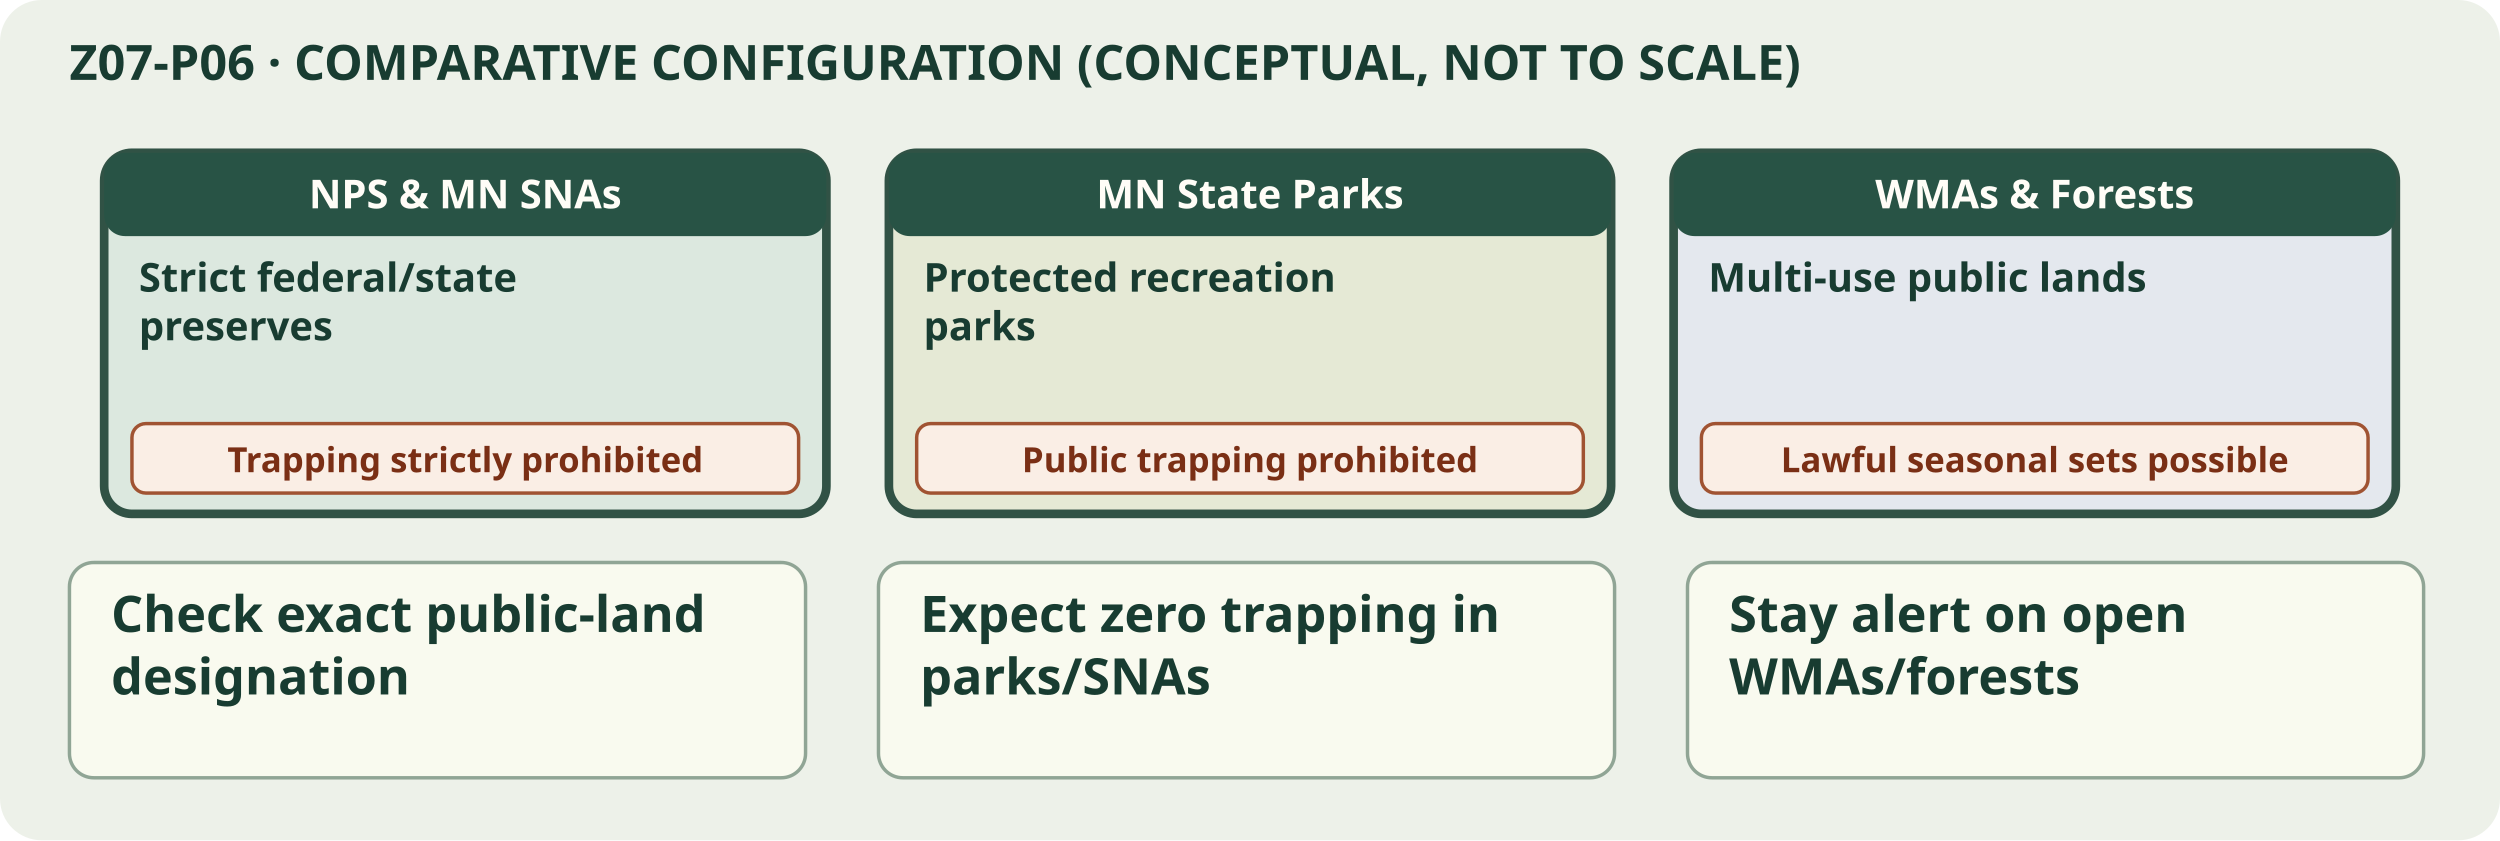
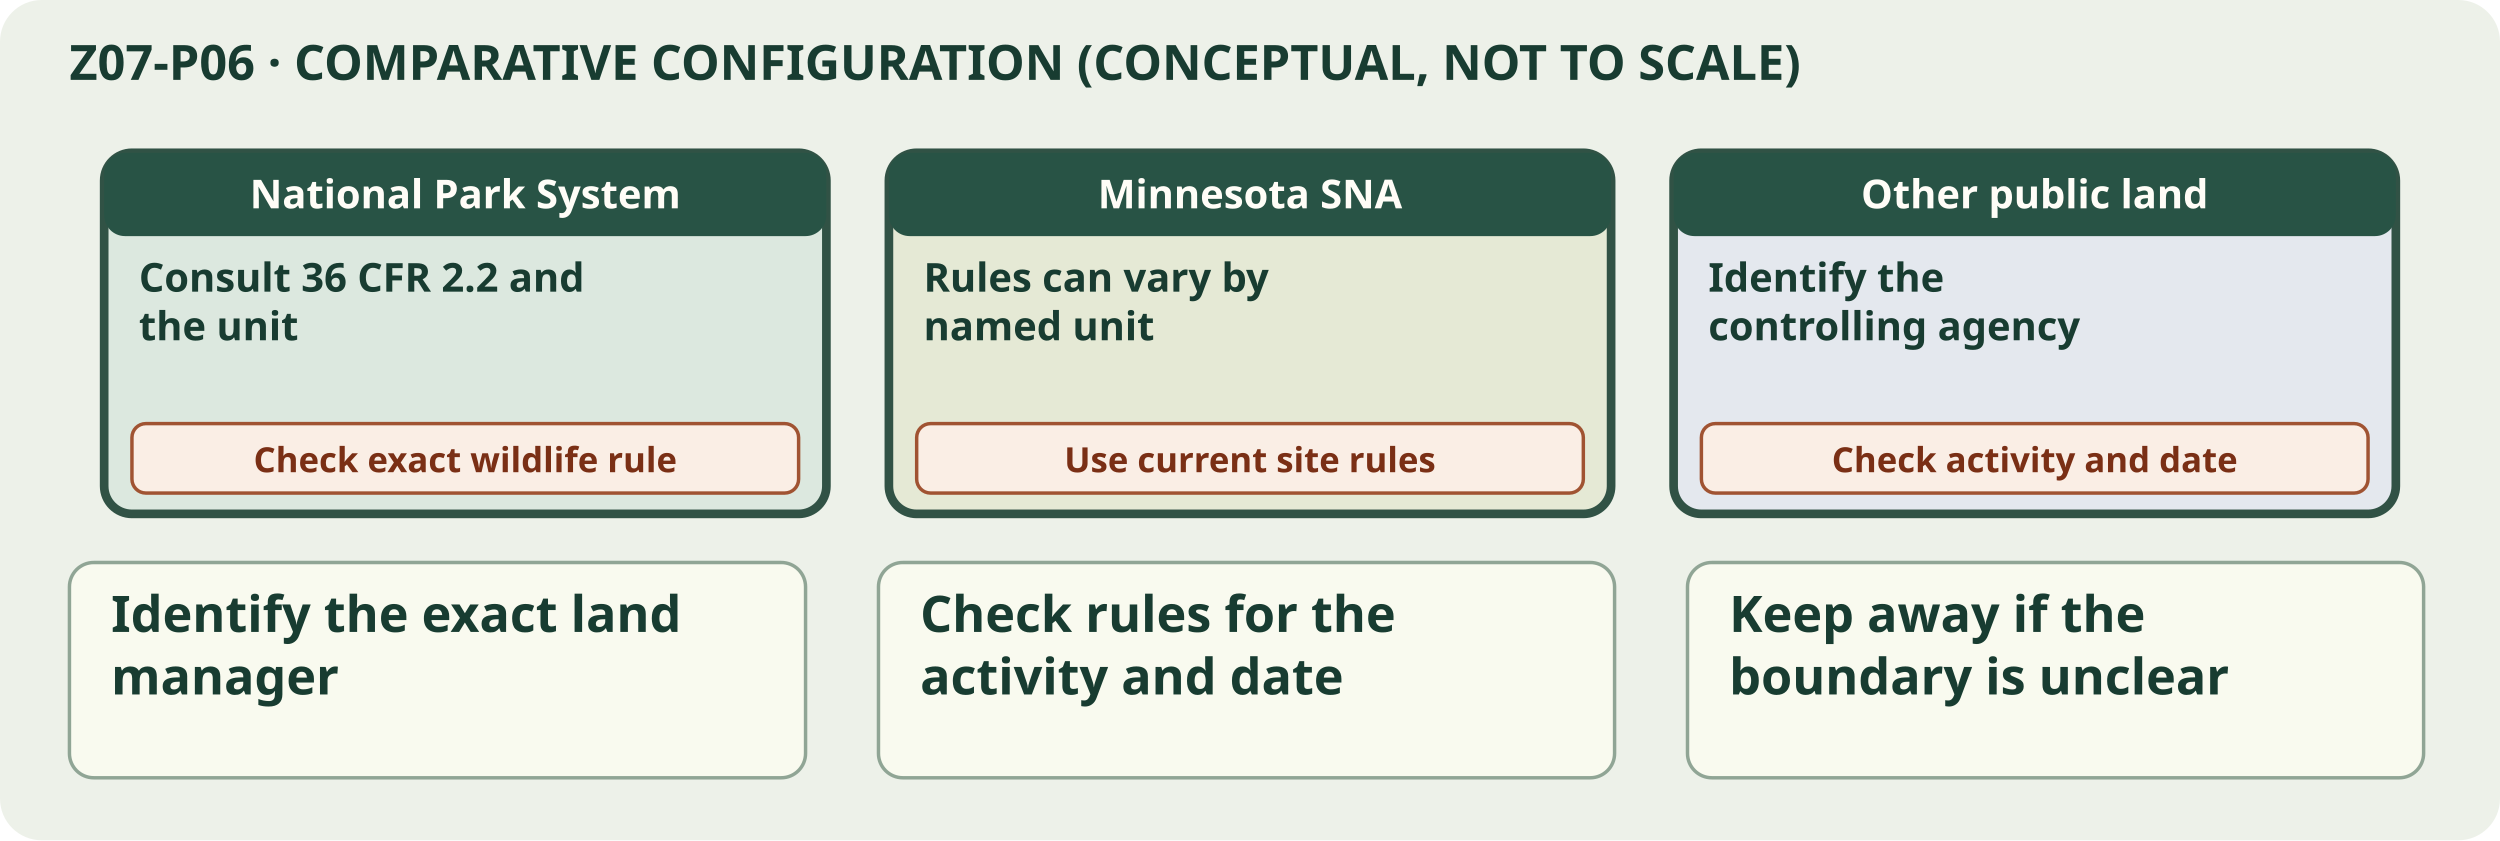
<svg xmlns="http://www.w3.org/2000/svg" viewBox="0 0 720 242" role="img" aria-labelledby="title desc">
  <defs>
    <marker id="arrow" viewBox="0 0 10 10" markerWidth="3" markerHeight="3" refX="8" refY="5" orient="auto">
      <path d="M0 0L10 5 0 10Z" fill="#285345" />
    </marker>
  </defs>
  <rect width="720" height="242" rx="12" fill="#edf1e9" />
  <g font-family="system-ui,sans-serif" font-size="14.5" font-weight="650" fill="#183c31">
    <text x="20" y="23" font-size="14" font-weight="700" fill="#183c31" text-anchor="start">Z07-P06 · COMPARATIVE CONFIGURATION (CONCEPTUAL, NOT TO SCALE)</text>
    <g id="comparison-artwork">
      <rect x="30" y="44" width="208" height="104" rx="8" fill="#dce8df" stroke="#315245" stroke-width="2.5" />
      <rect x="30" y="44" width="208" height="24" rx="6" fill="#285345" />
-       <text x="134.0" y="60" font-size="11.5" font-weight="650" fill="#fffdf7" text-anchor="middle">NPS &amp; MN SNAs</text>
-       <text x="40" y="84" font-size="11.5" font-weight="600" fill="#183c31" text-anchor="start">Strict federal/state</text>
-       <text x="40" y="98" font-size="11.5" font-weight="600" fill="#183c31" text-anchor="start">preserves</text>
+       <text x="134.0" y="60" font-size="11.5" font-weight="650" fill="#fffdf7" text-anchor="middle">National Park System</text>
+       <text x="40" y="84" font-size="11.5" font-weight="600" fill="#183c31" text-anchor="start">Consult 36 CFR 2.2 and</text>
+       <text x="40" y="98" font-size="11.5" font-weight="600" fill="#183c31" text-anchor="start">the unit</text>
      <rect x="38" y="122" width="192" height="20" rx="4" fill="#faeee5" stroke="#a05332" />
-       <text x="134.0" y="136" font-size="10" font-weight="650" fill="#7a2f15" text-anchor="middle">Trapping strictly prohibited</text>
+       <text x="134.0" y="136" font-size="10" font-weight="650" fill="#7a2f15" text-anchor="middle">Check exact wildlife rule</text>
      <rect x="256" y="44" width="208" height="104" rx="8" fill="#e5e9d5" stroke="#315245" stroke-width="2.5" />
      <rect x="256" y="44" width="208" height="24" rx="6" fill="#285345" />
-       <text x="360.0" y="60" font-size="11.5" font-weight="650" fill="#fffdf7" text-anchor="middle">MN State Parks</text>
-       <text x="266" y="84" font-size="11.5" font-weight="600" fill="#183c31" text-anchor="start">Protected recreation</text>
-       <text x="266" y="98" font-size="11.5" font-weight="600" fill="#183c31" text-anchor="start">parks</text>
+       <text x="360.0" y="60" font-size="11.5" font-weight="650" fill="#fffdf7" text-anchor="middle">Minnesota SNA</text>
+       <text x="266" y="84" font-size="11.5" font-weight="600" fill="#183c31" text-anchor="start">Rules can vary by</text>
+       <text x="266" y="98" font-size="11.5" font-weight="600" fill="#183c31" text-anchor="start">named unit</text>
      <rect x="264" y="122" width="192" height="20" rx="4" fill="#faeee5" stroke="#a05332" />
-       <text x="360.0" y="136" font-size="10" font-weight="650" fill="#7a2f15" text-anchor="middle">Public trapping prohibited</text>
+       <text x="360.0" y="136" font-size="10" font-weight="650" fill="#7a2f15" text-anchor="middle">Use current site rules</text>
      <rect x="482" y="44" width="208" height="104" rx="8" fill="#e4e8ee" stroke="#315245" stroke-width="2.5" />
      <rect x="482" y="44" width="208" height="24" rx="6" fill="#285345" />
-       <text x="586.0" y="60" font-size="11.5" font-weight="650" fill="#fffdf7" text-anchor="middle">WMAs &amp; Forests</text>
-       <text x="492" y="84" font-size="11.5" font-weight="600" fill="#183c31" text-anchor="start">Multi-use public lands</text>
+       <text x="586.0" y="60" font-size="11.5" font-weight="650" fill="#fffdf7" text-anchor="middle">Other public land</text>
+       <text x="492" y="84" font-size="11.5" font-weight="600" fill="#183c31" text-anchor="start">Identify the</text>
+       <text x="492" y="98" font-size="11.5" font-weight="600" fill="#183c31" text-anchor="start">controlling agency</text>
      <rect x="490" y="122" width="192" height="20" rx="4" fill="#faeee5" stroke="#a05332" />
-       <text x="586.0" y="136" font-size="10" font-weight="650" fill="#7a2f15" text-anchor="middle">Lawful seasonal sets possible</text>
+       <text x="586.0" y="136" font-size="10" font-weight="650" fill="#7a2f15" text-anchor="middle">Check activity and date</text>
    </g>
    <g id="stage-panels">
      <rect x="20" y="162" width="212" height="62" rx="7" fill="#f9faef" stroke="#90a595" />
-       <text x="32" y="182" font-size="14.5" font-weight="650" fill="#183c31" text-anchor="start">Check exact public-land</text>
-       <text x="32" y="200" font-size="14.5" font-weight="650" fill="#183c31" text-anchor="start">designation</text>
+       <text x="32" y="182" font-size="14.5" font-weight="650" fill="#183c31" text-anchor="start">Identify the exact land</text>
+       <text x="32" y="200" font-size="14.5" font-weight="650" fill="#183c31" text-anchor="start">manager</text>
      <rect x="253" y="162" width="212" height="62" rx="7" fill="#f9faef" stroke="#90a595" />
-       <text x="265" y="182" font-size="14.5" font-weight="650" fill="#183c31" text-anchor="start">Expect zero trapping in</text>
-       <text x="265" y="200" font-size="14.5" font-weight="650" fill="#183c31" text-anchor="start">parks/SNAs</text>
+       <text x="265" y="182" font-size="14.5" font-weight="650" fill="#183c31" text-anchor="start">Check rules for the</text>
+       <text x="265" y="200" font-size="14.5" font-weight="650" fill="#183c31" text-anchor="start">activity and date</text>
      <rect x="486" y="162" width="212" height="62" rx="7" fill="#f9faef" stroke="#90a595" />
-       <text x="498" y="182" font-size="14.5" font-weight="650" fill="#183c31" text-anchor="start">Stay alert on open</text>
-       <text x="498" y="200" font-size="14.5" font-weight="650" fill="#183c31" text-anchor="start">WMAs/forests</text>
+       <text x="498" y="182" font-size="14.5" font-weight="650" fill="#183c31" text-anchor="start">Keep away if the</text>
+       <text x="498" y="200" font-size="14.5" font-weight="650" fill="#183c31" text-anchor="start">boundary is unclear</text>
    </g>
  </g>
</svg>
